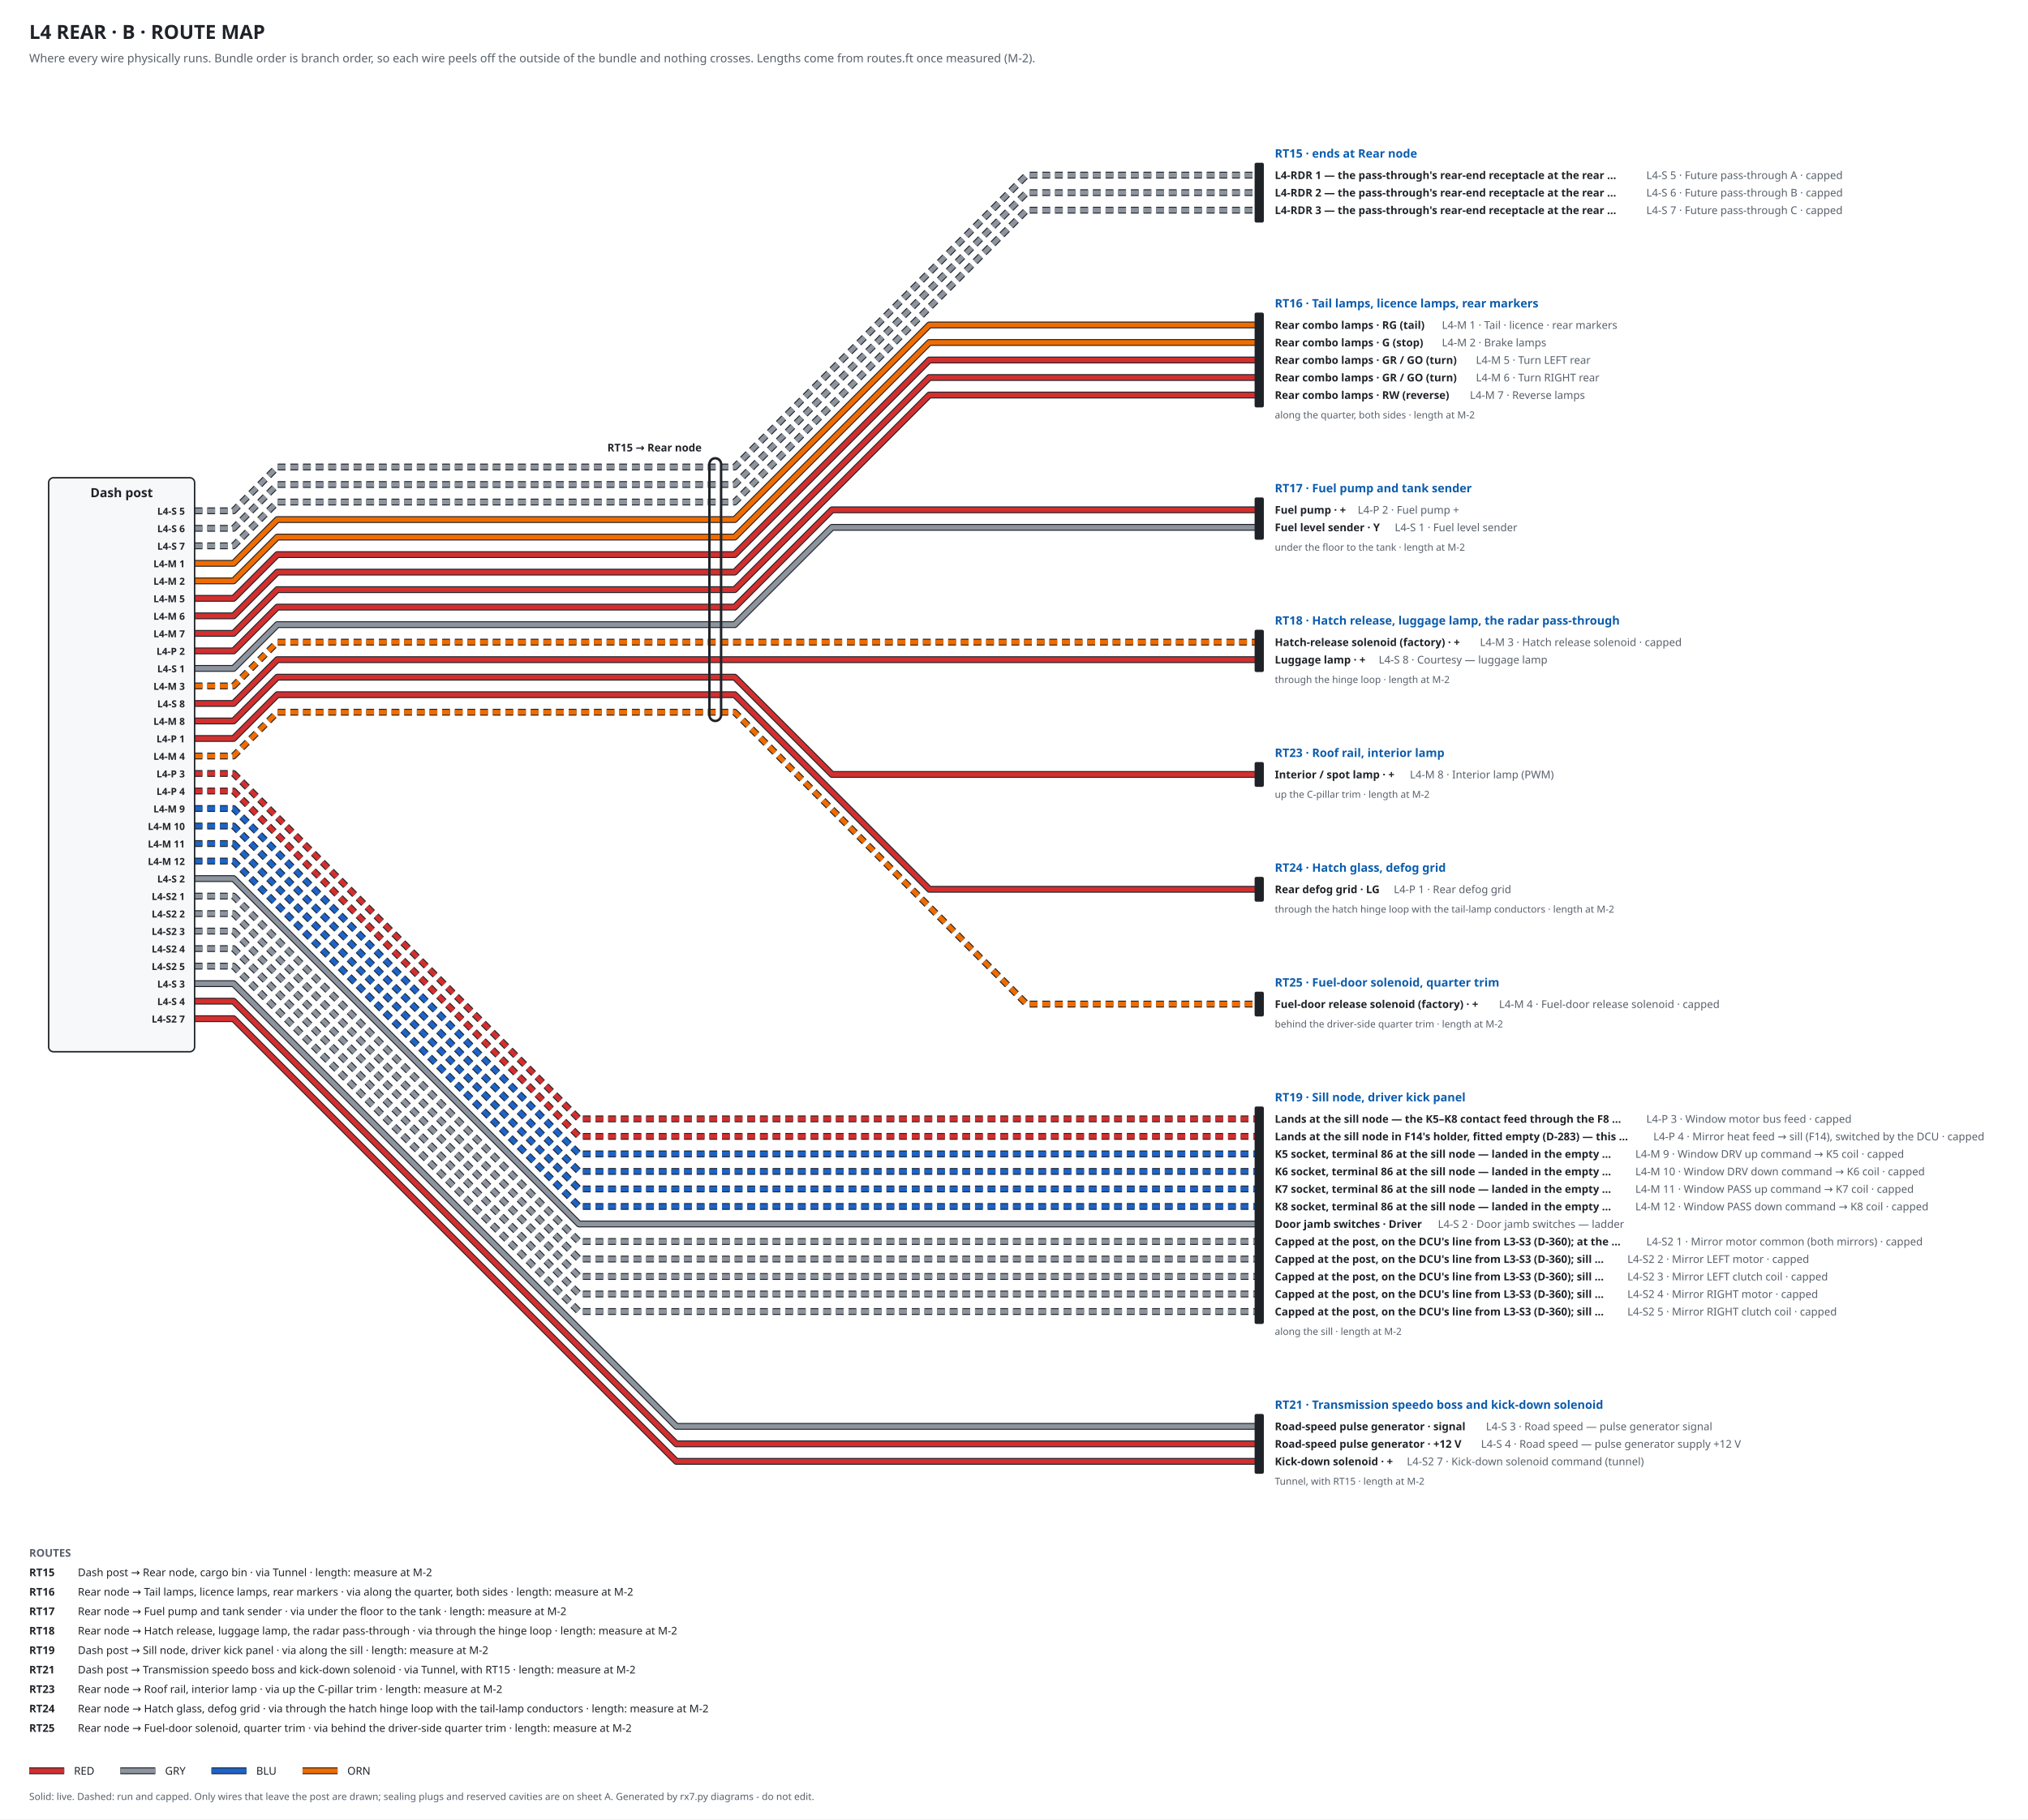
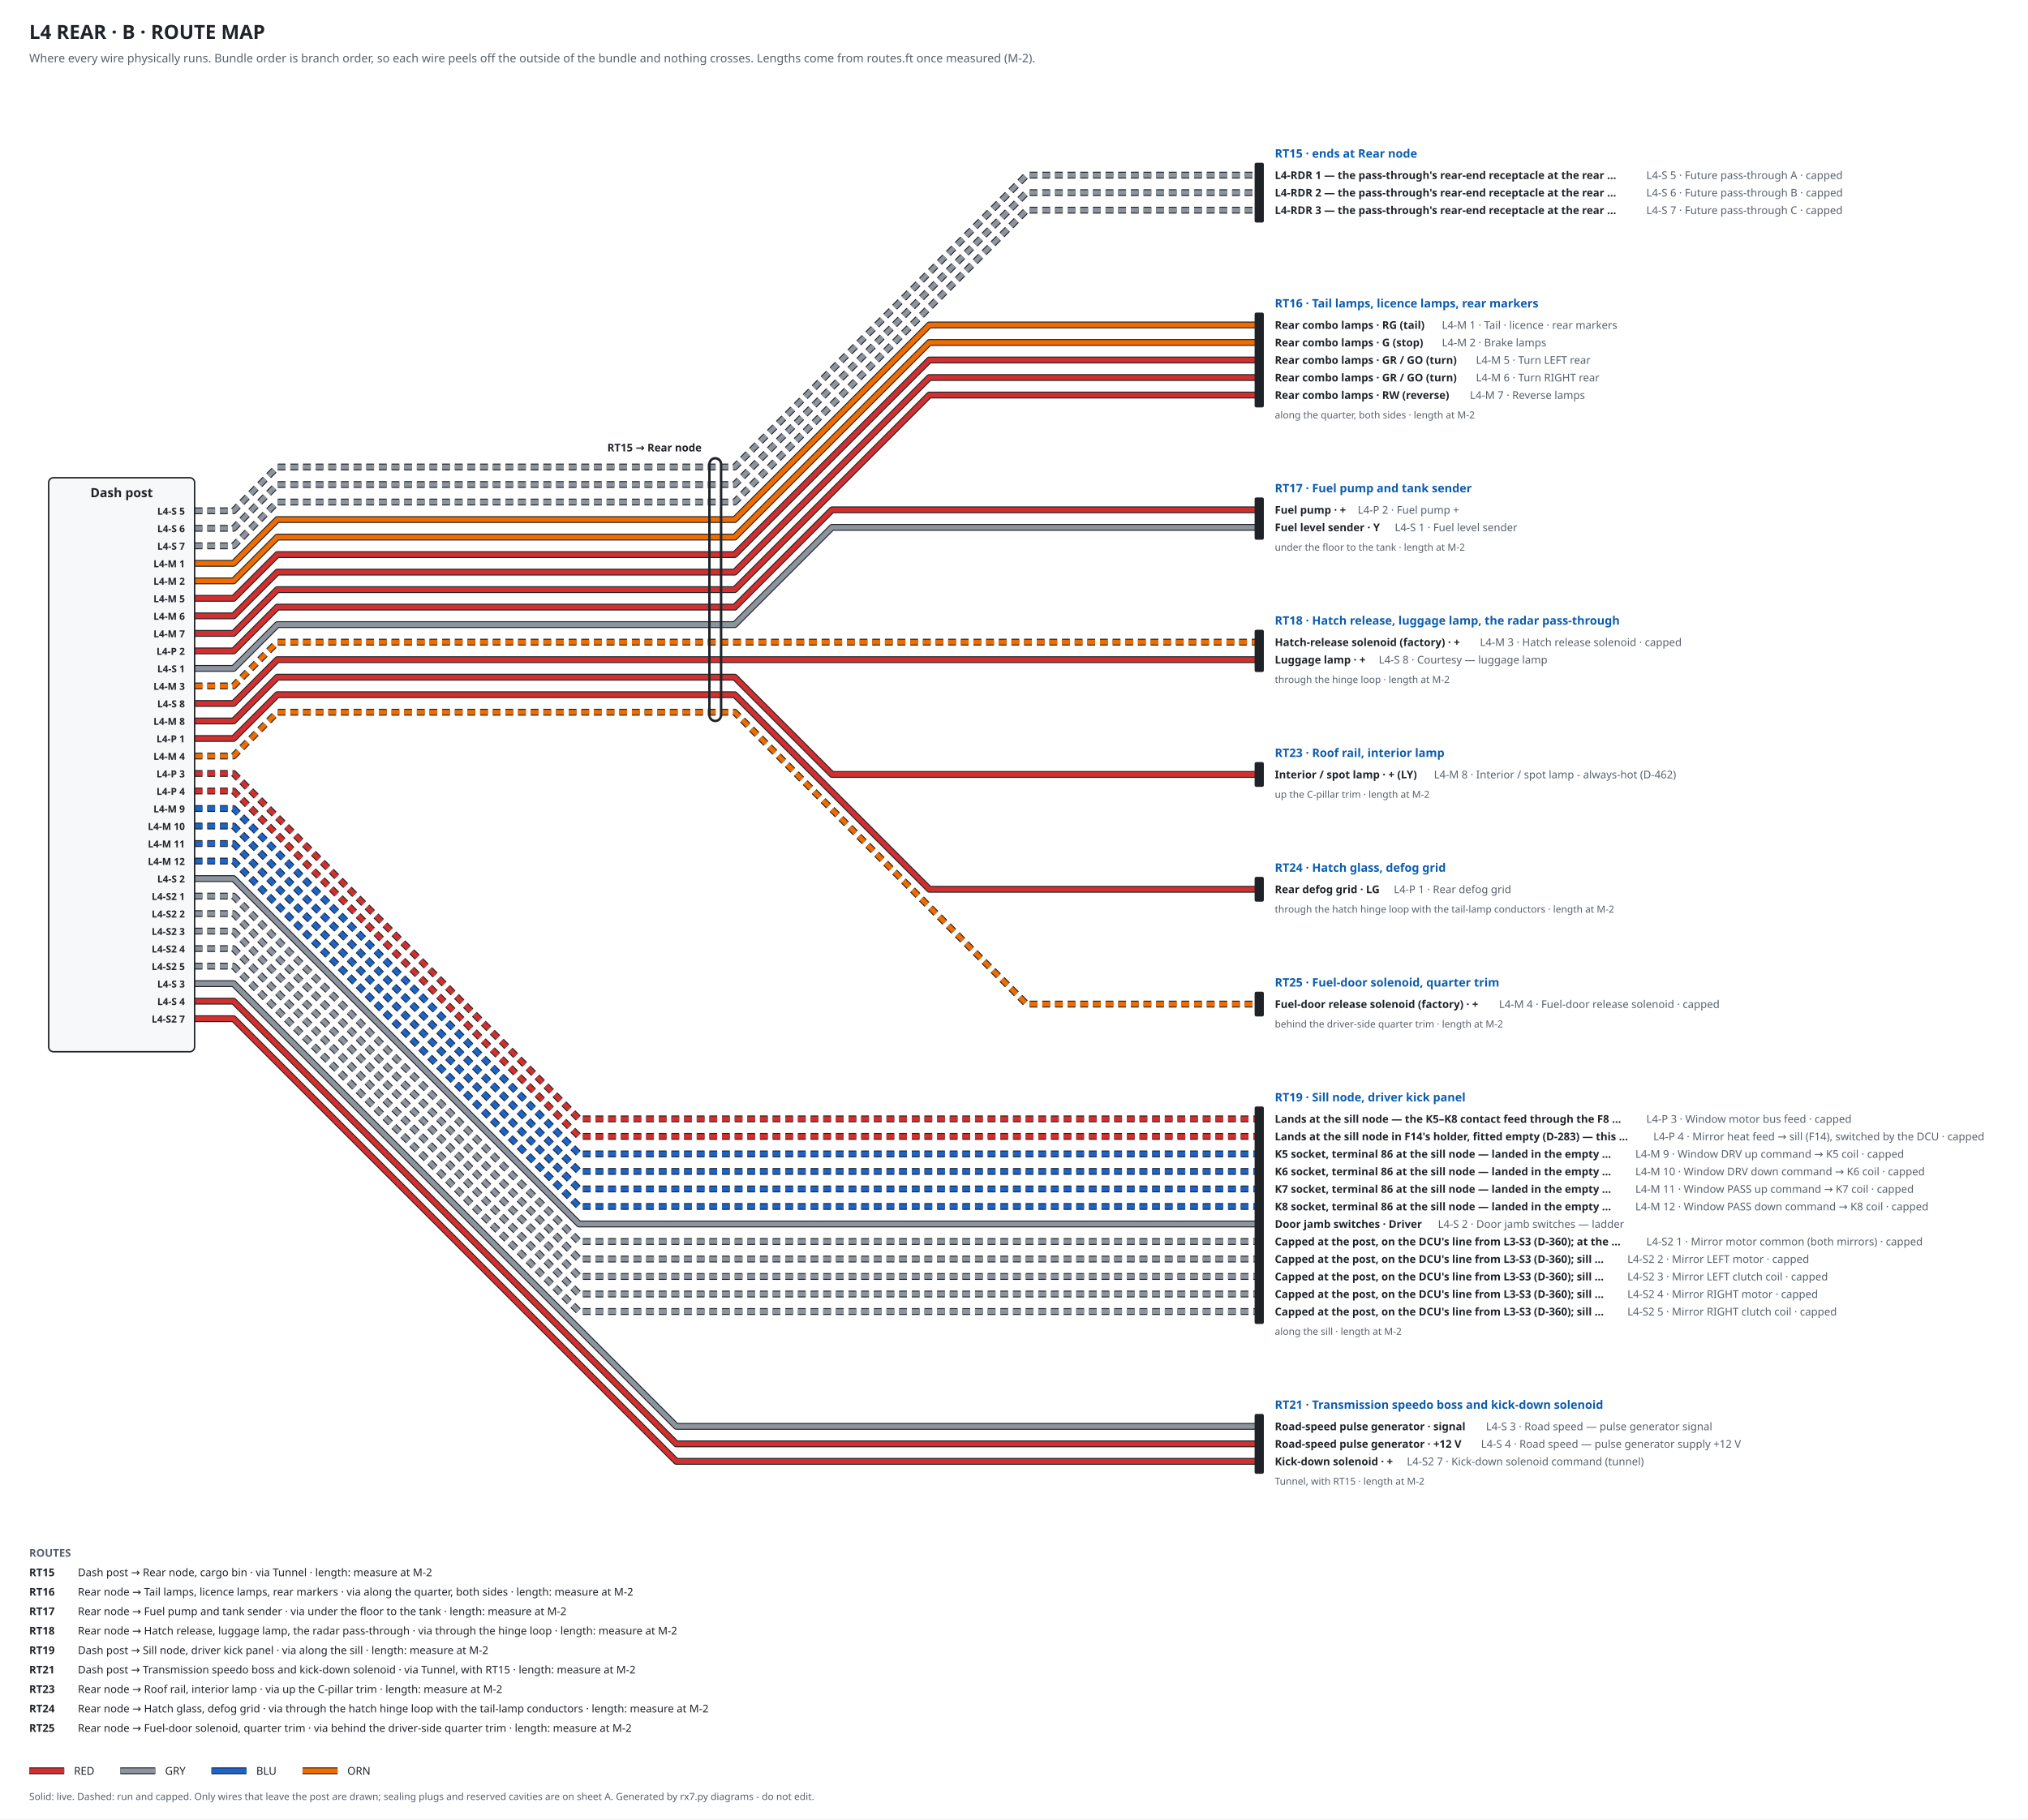
<svg xmlns="http://www.w3.org/2000/svg" width="2084" height="1870" viewBox="0 0 2084 1870" font-family="Noto Sans, sans-serif">
  <rect width="100%" height="100%" fill="#fff" />
  <text x="30.0" y="40.0" font-size="20" text-anchor="start" font-weight="700" fill="#1f2328">L4 REAR · B · ROUTE MAP</text>
  <text x="30.0" y="64.0" font-size="12" text-anchor="start" font-weight="400" fill="#57606a">Where every wire physically runs. Bundle order is branch order, so each wire peels off the outside of the bundle and nothing crosses. Lengths come from routes.ft once measured (M-2).</text>
  <path d="M200.0,525.0 L240.0,525.0 L285.0,480.0 L755.0,480.0 L1055.0,180.0 L1290.0,180.0" fill="none" stroke="#1f2328" stroke-width="7" stroke-linejoin="round" stroke-dasharray="8 5" />
  <path d="M200.0,525.0 L240.0,525.0 L285.0,480.0 L755.0,480.0 L1055.0,180.0 L1290.0,180.0" fill="none" stroke="#8d949e" stroke-width="5" stroke-linejoin="round" stroke-dasharray="8 5" />
  <path d="M200.0,543.0 L240.0,543.0 L285.0,498.0 L755.0,498.0 L1055.0,198.0 L1290.0,198.0" fill="none" stroke="#1f2328" stroke-width="7" stroke-linejoin="round" stroke-dasharray="8 5" />
  <path d="M200.0,543.0 L240.0,543.0 L285.0,498.0 L755.0,498.0 L1055.0,198.0 L1290.0,198.0" fill="none" stroke="#8d949e" stroke-width="5" stroke-linejoin="round" stroke-dasharray="8 5" />
  <path d="M200.0,561.0 L240.0,561.0 L285.0,516.0 L755.0,516.0 L1055.0,216.0 L1290.0,216.0" fill="none" stroke="#1f2328" stroke-width="7" stroke-linejoin="round" stroke-dasharray="8 5" />
  <path d="M200.0,561.0 L240.0,561.0 L285.0,516.0 L755.0,516.0 L1055.0,216.0 L1290.0,216.0" fill="none" stroke="#8d949e" stroke-width="5" stroke-linejoin="round" stroke-dasharray="8 5" />
  <path d="M200.0,579.0 L240.0,579.0 L285.0,534.0 L755.0,534.0 L955.0,334.0 L1290.0,334.0" fill="none" stroke="#1f2328" stroke-width="7" stroke-linejoin="round" />
  <path d="M200.0,579.0 L240.0,579.0 L285.0,534.0 L755.0,534.0 L955.0,334.0 L1290.0,334.0" fill="none" stroke="#ef6c00" stroke-width="5" stroke-linejoin="round" />
  <path d="M200.0,597.0 L240.0,597.0 L285.0,552.0 L755.0,552.0 L955.0,352.0 L1290.0,352.0" fill="none" stroke="#1f2328" stroke-width="7" stroke-linejoin="round" />
  <path d="M200.0,597.0 L240.0,597.0 L285.0,552.0 L755.0,552.0 L955.0,352.0 L1290.0,352.0" fill="none" stroke="#ef6c00" stroke-width="5" stroke-linejoin="round" />
  <path d="M200.0,615.0 L240.0,615.0 L285.0,570.0 L755.0,570.0 L955.0,370.0 L1290.0,370.0" fill="none" stroke="#1f2328" stroke-width="7" stroke-linejoin="round" />
  <path d="M200.0,615.0 L240.0,615.0 L285.0,570.0 L755.0,570.0 L955.0,370.0 L1290.0,370.0" fill="none" stroke="#d32f2f" stroke-width="5" stroke-linejoin="round" />
  <path d="M200.0,633.0 L240.0,633.0 L285.0,588.0 L755.0,588.0 L955.0,388.0 L1290.0,388.0" fill="none" stroke="#1f2328" stroke-width="7" stroke-linejoin="round" />
  <path d="M200.0,633.0 L240.0,633.0 L285.0,588.0 L755.0,588.0 L955.0,388.0 L1290.0,388.0" fill="none" stroke="#d32f2f" stroke-width="5" stroke-linejoin="round" />
  <path d="M200.0,651.0 L240.0,651.0 L285.0,606.0 L755.0,606.0 L955.0,406.0 L1290.0,406.0" fill="none" stroke="#1f2328" stroke-width="7" stroke-linejoin="round" />
  <path d="M200.0,651.0 L240.0,651.0 L285.0,606.0 L755.0,606.0 L955.0,406.0 L1290.0,406.0" fill="none" stroke="#d32f2f" stroke-width="5" stroke-linejoin="round" />
  <path d="M200.0,669.0 L240.0,669.0 L285.0,624.0 L755.0,624.0 L855.0,524.0 L1290.0,524.0" fill="none" stroke="#1f2328" stroke-width="7" stroke-linejoin="round" />
  <path d="M200.0,669.0 L240.0,669.0 L285.0,624.0 L755.0,624.0 L855.0,524.0 L1290.0,524.0" fill="none" stroke="#d32f2f" stroke-width="5" stroke-linejoin="round" />
  <path d="M200.0,687.0 L240.0,687.0 L285.0,642.0 L755.0,642.0 L855.0,542.0 L1290.0,542.0" fill="none" stroke="#1f2328" stroke-width="7" stroke-linejoin="round" />
  <path d="M200.0,687.0 L240.0,687.0 L285.0,642.0 L755.0,642.0 L855.0,542.0 L1290.0,542.0" fill="none" stroke="#8d949e" stroke-width="5" stroke-linejoin="round" />
  <path d="M200.0,705.0 L240.0,705.0 L285.0,660.0 L755.0,660.0 L755.0,660.0 L1290.0,660.0" fill="none" stroke="#1f2328" stroke-width="7" stroke-linejoin="round" stroke-dasharray="8 5" />
  <path d="M200.0,705.0 L240.0,705.0 L285.0,660.0 L755.0,660.0 L755.0,660.0 L1290.0,660.0" fill="none" stroke="#ef6c00" stroke-width="5" stroke-linejoin="round" stroke-dasharray="8 5" />
  <path d="M200.0,723.0 L240.0,723.0 L285.0,678.0 L755.0,678.0 L755.0,678.0 L1290.0,678.0" fill="none" stroke="#1f2328" stroke-width="7" stroke-linejoin="round" />
  <path d="M200.0,723.0 L240.0,723.0 L285.0,678.0 L755.0,678.0 L755.0,678.0 L1290.0,678.0" fill="none" stroke="#d32f2f" stroke-width="5" stroke-linejoin="round" />
  <path d="M200.0,741.0 L240.0,741.0 L285.0,696.0 L755.0,696.0 L855.0,796.0 L1290.0,796.0" fill="none" stroke="#1f2328" stroke-width="7" stroke-linejoin="round" />
  <path d="M200.0,741.0 L240.0,741.0 L285.0,696.0 L755.0,696.0 L855.0,796.0 L1290.0,796.0" fill="none" stroke="#d32f2f" stroke-width="5" stroke-linejoin="round" />
  <path d="M200.0,759.0 L240.0,759.0 L285.0,714.0 L755.0,714.0 L955.0,914.0 L1290.0,914.0" fill="none" stroke="#1f2328" stroke-width="7" stroke-linejoin="round" />
  <path d="M200.0,759.0 L240.0,759.0 L285.0,714.0 L755.0,714.0 L955.0,914.0 L1290.0,914.0" fill="none" stroke="#d32f2f" stroke-width="5" stroke-linejoin="round" />
  <path d="M200.0,777.0 L240.0,777.0 L285.0,732.0 L755.0,732.0 L1055.0,1032.0 L1290.0,1032.0" fill="none" stroke="#1f2328" stroke-width="7" stroke-linejoin="round" stroke-dasharray="8 5" />
  <path d="M200.0,777.0 L240.0,777.0 L285.0,732.0 L755.0,732.0 L1055.0,1032.0 L1290.0,1032.0" fill="none" stroke="#ef6c00" stroke-width="5" stroke-linejoin="round" stroke-dasharray="8 5" />
  <path d="M200.0,795.0 L240.0,795.0 L595.0,1150.0 L1290.0,1150.0" fill="none" stroke="#1f2328" stroke-width="7" stroke-linejoin="round" stroke-dasharray="8 5" />
  <path d="M200.0,795.0 L240.0,795.0 L595.0,1150.0 L1290.0,1150.0" fill="none" stroke="#d32f2f" stroke-width="5" stroke-linejoin="round" stroke-dasharray="8 5" />
  <path d="M200.0,813.0 L240.0,813.0 L595.0,1168.0 L1290.0,1168.0" fill="none" stroke="#1f2328" stroke-width="7" stroke-linejoin="round" stroke-dasharray="8 5" />
  <path d="M200.0,813.0 L240.0,813.0 L595.0,1168.0 L1290.0,1168.0" fill="none" stroke="#d32f2f" stroke-width="5" stroke-linejoin="round" stroke-dasharray="8 5" />
  <path d="M200.0,831.0 L240.0,831.0 L595.0,1186.0 L1290.0,1186.0" fill="none" stroke="#1f2328" stroke-width="7" stroke-linejoin="round" stroke-dasharray="8 5" />
  <path d="M200.0,831.0 L240.0,831.0 L595.0,1186.0 L1290.0,1186.0" fill="none" stroke="#1e63c6" stroke-width="5" stroke-linejoin="round" stroke-dasharray="8 5" />
  <path d="M200.0,849.0 L240.0,849.0 L595.0,1204.0 L1290.0,1204.0" fill="none" stroke="#1f2328" stroke-width="7" stroke-linejoin="round" stroke-dasharray="8 5" />
  <path d="M200.0,849.0 L240.0,849.0 L595.0,1204.0 L1290.0,1204.0" fill="none" stroke="#1e63c6" stroke-width="5" stroke-linejoin="round" stroke-dasharray="8 5" />
  <path d="M200.0,867.0 L240.0,867.0 L595.0,1222.0 L1290.0,1222.0" fill="none" stroke="#1f2328" stroke-width="7" stroke-linejoin="round" stroke-dasharray="8 5" />
  <path d="M200.0,867.0 L240.0,867.0 L595.0,1222.0 L1290.0,1222.0" fill="none" stroke="#1e63c6" stroke-width="5" stroke-linejoin="round" stroke-dasharray="8 5" />
  <path d="M200.0,885.0 L240.0,885.0 L595.0,1240.0 L1290.0,1240.0" fill="none" stroke="#1f2328" stroke-width="7" stroke-linejoin="round" stroke-dasharray="8 5" />
  <path d="M200.0,885.0 L240.0,885.0 L595.0,1240.0 L1290.0,1240.0" fill="none" stroke="#1e63c6" stroke-width="5" stroke-linejoin="round" stroke-dasharray="8 5" />
  <path d="M200.0,903.0 L240.0,903.0 L595.0,1258.0 L1290.0,1258.0" fill="none" stroke="#1f2328" stroke-width="7" stroke-linejoin="round" />
  <path d="M200.0,903.0 L240.0,903.0 L595.0,1258.0 L1290.0,1258.0" fill="none" stroke="#8d949e" stroke-width="5" stroke-linejoin="round" />
  <path d="M200.0,921.0 L240.0,921.0 L595.0,1276.0 L1290.0,1276.0" fill="none" stroke="#1f2328" stroke-width="7" stroke-linejoin="round" stroke-dasharray="8 5" />
  <path d="M200.0,921.0 L240.0,921.0 L595.0,1276.0 L1290.0,1276.0" fill="none" stroke="#8d949e" stroke-width="5" stroke-linejoin="round" stroke-dasharray="8 5" />
  <path d="M200.0,939.0 L240.0,939.0 L595.0,1294.0 L1290.0,1294.0" fill="none" stroke="#1f2328" stroke-width="7" stroke-linejoin="round" stroke-dasharray="8 5" />
  <path d="M200.0,939.0 L240.0,939.0 L595.0,1294.0 L1290.0,1294.0" fill="none" stroke="#8d949e" stroke-width="5" stroke-linejoin="round" stroke-dasharray="8 5" />
  <path d="M200.0,957.0 L240.0,957.0 L595.0,1312.0 L1290.0,1312.0" fill="none" stroke="#1f2328" stroke-width="7" stroke-linejoin="round" stroke-dasharray="8 5" />
  <path d="M200.0,957.0 L240.0,957.0 L595.0,1312.0 L1290.0,1312.0" fill="none" stroke="#8d949e" stroke-width="5" stroke-linejoin="round" stroke-dasharray="8 5" />
  <path d="M200.0,975.0 L240.0,975.0 L595.0,1330.0 L1290.0,1330.0" fill="none" stroke="#1f2328" stroke-width="7" stroke-linejoin="round" stroke-dasharray="8 5" />
  <path d="M200.0,975.0 L240.0,975.0 L595.0,1330.0 L1290.0,1330.0" fill="none" stroke="#8d949e" stroke-width="5" stroke-linejoin="round" stroke-dasharray="8 5" />
  <path d="M200.0,993.0 L240.0,993.0 L595.0,1348.0 L1290.0,1348.0" fill="none" stroke="#1f2328" stroke-width="7" stroke-linejoin="round" stroke-dasharray="8 5" />
  <path d="M200.0,993.0 L240.0,993.0 L595.0,1348.0 L1290.0,1348.0" fill="none" stroke="#8d949e" stroke-width="5" stroke-linejoin="round" stroke-dasharray="8 5" />
  <path d="M200.0,1011.0 L240.0,1011.0 L695.0,1466.0 L1290.0,1466.0" fill="none" stroke="#1f2328" stroke-width="7" stroke-linejoin="round" />
  <path d="M200.0,1011.0 L240.0,1011.0 L695.0,1466.0 L1290.0,1466.0" fill="none" stroke="#8d949e" stroke-width="5" stroke-linejoin="round" />
  <path d="M200.0,1029.0 L240.0,1029.0 L695.0,1484.0 L1290.0,1484.0" fill="none" stroke="#1f2328" stroke-width="7" stroke-linejoin="round" />
  <path d="M200.0,1029.0 L240.0,1029.0 L695.0,1484.0 L1290.0,1484.0" fill="none" stroke="#d32f2f" stroke-width="5" stroke-linejoin="round" />
  <path d="M200.0,1047.0 L240.0,1047.0 L695.0,1502.0 L1290.0,1502.0" fill="none" stroke="#1f2328" stroke-width="7" stroke-linejoin="round" />
  <path d="M200.0,1047.0 L240.0,1047.0 L695.0,1502.0 L1290.0,1502.0" fill="none" stroke="#d32f2f" stroke-width="5" stroke-linejoin="round" />
  <rect x="50.0" y="491.0" width="150.0" height="590.0" rx="5" fill="#f6f8fa" stroke="#1f2328" stroke-width="1.5" />
  <text x="125.0" y="511.0" font-size="13" text-anchor="middle" font-weight="700" fill="#1f2328">Dash post</text>
  <text x="190.0" y="529.0" font-size="10" text-anchor="end" font-weight="700" fill="#1f2328">L4-S 5</text>
  <text x="190.0" y="547.0" font-size="10" text-anchor="end" font-weight="700" fill="#1f2328">L4-S 6</text>
  <text x="190.0" y="565.0" font-size="10" text-anchor="end" font-weight="700" fill="#1f2328">L4-S 7</text>
  <text x="190.0" y="583.0" font-size="10" text-anchor="end" font-weight="700" fill="#1f2328">L4-M 1</text>
  <text x="190.0" y="601.0" font-size="10" text-anchor="end" font-weight="700" fill="#1f2328">L4-M 2</text>
  <text x="190.0" y="619.0" font-size="10" text-anchor="end" font-weight="700" fill="#1f2328">L4-M 5</text>
  <text x="190.0" y="637.0" font-size="10" text-anchor="end" font-weight="700" fill="#1f2328">L4-M 6</text>
  <text x="190.0" y="655.0" font-size="10" text-anchor="end" font-weight="700" fill="#1f2328">L4-M 7</text>
  <text x="190.0" y="673.0" font-size="10" text-anchor="end" font-weight="700" fill="#1f2328">L4-P 2</text>
  <text x="190.0" y="691.0" font-size="10" text-anchor="end" font-weight="700" fill="#1f2328">L4-S 1</text>
  <text x="190.0" y="709.0" font-size="10" text-anchor="end" font-weight="700" fill="#1f2328">L4-M 3</text>
  <text x="190.0" y="727.0" font-size="10" text-anchor="end" font-weight="700" fill="#1f2328">L4-S 8</text>
  <text x="190.0" y="745.0" font-size="10" text-anchor="end" font-weight="700" fill="#1f2328">L4-M 8</text>
  <text x="190.0" y="763.0" font-size="10" text-anchor="end" font-weight="700" fill="#1f2328">L4-P 1</text>
  <text x="190.0" y="781.0" font-size="10" text-anchor="end" font-weight="700" fill="#1f2328">L4-M 4</text>
  <text x="190.0" y="799.0" font-size="10" text-anchor="end" font-weight="700" fill="#1f2328">L4-P 3</text>
  <text x="190.0" y="817.0" font-size="10" text-anchor="end" font-weight="700" fill="#1f2328">L4-P 4</text>
  <text x="190.0" y="835.0" font-size="10" text-anchor="end" font-weight="700" fill="#1f2328">L4-M 9</text>
  <text x="190.0" y="853.0" font-size="10" text-anchor="end" font-weight="700" fill="#1f2328">L4-M 10</text>
  <text x="190.0" y="871.0" font-size="10" text-anchor="end" font-weight="700" fill="#1f2328">L4-M 11</text>
  <text x="190.0" y="889.0" font-size="10" text-anchor="end" font-weight="700" fill="#1f2328">L4-M 12</text>
  <text x="190.0" y="907.0" font-size="10" text-anchor="end" font-weight="700" fill="#1f2328">L4-S 2</text>
  <text x="190.0" y="925.0" font-size="10" text-anchor="end" font-weight="700" fill="#1f2328">L4-S2 1</text>
  <text x="190.0" y="943.0" font-size="10" text-anchor="end" font-weight="700" fill="#1f2328">L4-S2 2</text>
  <text x="190.0" y="961.0" font-size="10" text-anchor="end" font-weight="700" fill="#1f2328">L4-S2 3</text>
  <text x="190.0" y="979.0" font-size="10" text-anchor="end" font-weight="700" fill="#1f2328">L4-S2 4</text>
  <text x="190.0" y="997.0" font-size="10" text-anchor="end" font-weight="700" fill="#1f2328">L4-S2 5</text>
  <text x="190.0" y="1015.0" font-size="10" text-anchor="end" font-weight="700" fill="#1f2328">L4-S 3</text>
  <text x="190.0" y="1033.0" font-size="10" text-anchor="end" font-weight="700" fill="#1f2328">L4-S 4</text>
  <text x="190.0" y="1051.0" font-size="10" text-anchor="end" font-weight="700" fill="#1f2328">L4-S2 7</text>
  <rect x="729.0" y="471.0" width="12.0" height="270.0" rx="6" fill="none" stroke="#1f2328" stroke-width="2.5" />
  <text x="721.0" y="464.0" font-size="11" text-anchor="end" font-weight="600" fill="#1f2328">RT15 → Rear node</text>
  <rect x="1290.0" y="168.0" width="8.0" height="60.0" rx="1" fill="#1f2328" stroke="#1f2328" stroke-width="1.5" />
  <text x="1310.0" y="162.0" font-size="12" text-anchor="start" font-weight="700" fill="#0b5cad">RT15 · ends at Rear node</text>
  <text x="1310.0" y="184.0" font-size="11" text-anchor="start" font-weight="700" fill="#1f2328">L4-RDR 1 — the pass-through's rear-end receptacle at the rear …</text>
  <text x="1691.8" y="184.0" font-size="11" text-anchor="start" font-weight="400" fill="#57606a">L4-S 5 · Future pass-through A · capped</text>
  <text x="1310.0" y="202.0" font-size="11" text-anchor="start" font-weight="700" fill="#1f2328">L4-RDR 2 — the pass-through's rear-end receptacle at the rear …</text>
  <text x="1691.8" y="202.0" font-size="11" text-anchor="start" font-weight="400" fill="#57606a">L4-S 6 · Future pass-through B · capped</text>
  <text x="1310.0" y="220.0" font-size="11" text-anchor="start" font-weight="700" fill="#1f2328">L4-RDR 3 — the pass-through's rear-end receptacle at the rear …</text>
  <text x="1691.8" y="220.0" font-size="11" text-anchor="start" font-weight="400" fill="#57606a">L4-S 7 · Future pass-through C · capped</text>
  <rect x="1290.0" y="322.0" width="8.0" height="96.0" rx="1" fill="#1f2328" stroke="#1f2328" stroke-width="1.5" />
  <text x="1310.0" y="316.0" font-size="12" text-anchor="start" font-weight="700" fill="#0b5cad">RT16 · Tail lamps, licence lamps, rear markers</text>
  <text x="1310.0" y="338.0" font-size="11" text-anchor="start" font-weight="700" fill="#1f2328">Rear combo lamps · RG (tail)</text>
  <text x="1481.7" y="338.0" font-size="11" text-anchor="start" font-weight="400" fill="#57606a">L4-M 1 · Tail · licence · rear markers</text>
  <text x="1310.0" y="356.0" font-size="11" text-anchor="start" font-weight="700" fill="#1f2328">Rear combo lamps · G (stop)</text>
  <text x="1481.7" y="356.0" font-size="11" text-anchor="start" font-weight="400" fill="#57606a">L4-M 2 · Brake lamps</text>
  <text x="1310.0" y="374.0" font-size="11" text-anchor="start" font-weight="700" fill="#1f2328">Rear combo lamps · GR / GO (turn)</text>
  <text x="1516.7" y="374.0" font-size="11" text-anchor="start" font-weight="400" fill="#57606a">L4-M 5 · Turn LEFT rear</text>
  <text x="1310.0" y="392.0" font-size="11" text-anchor="start" font-weight="700" fill="#1f2328">Rear combo lamps · GR / GO (turn)</text>
  <text x="1516.7" y="392.0" font-size="11" text-anchor="start" font-weight="400" fill="#57606a">L4-M 6 · Turn RIGHT rear</text>
  <text x="1310.0" y="410.0" font-size="11" text-anchor="start" font-weight="700" fill="#1f2328">Rear combo lamps · RW (reverse)</text>
  <text x="1510.5" y="410.0" font-size="11" text-anchor="start" font-weight="400" fill="#57606a">L4-M 7 · Reverse lamps</text>
  <text x="1310.0" y="430.0" font-size="10" text-anchor="start" font-weight="400" fill="#57606a">along the quarter, both sides · length at M-2</text>
  <rect x="1290.0" y="512.0" width="8.0" height="42.0" rx="1" fill="#1f2328" stroke="#1f2328" stroke-width="1.5" />
  <text x="1310.0" y="506.0" font-size="12" text-anchor="start" font-weight="700" fill="#0b5cad">RT17 · Fuel pump and tank sender</text>
  <text x="1310.0" y="528.0" font-size="11" text-anchor="start" font-weight="700" fill="#1f2328">Fuel pump · +</text>
  <text x="1395.2" y="528.0" font-size="11" text-anchor="start" font-weight="400" fill="#57606a">L4-P 2 · Fuel pump +</text>
  <text x="1310.0" y="546.0" font-size="11" text-anchor="start" font-weight="700" fill="#1f2328">Fuel level sender · Y</text>
  <text x="1433.3" y="546.0" font-size="11" text-anchor="start" font-weight="400" fill="#57606a">L4-S 1 · Fuel level sender</text>
  <text x="1310.0" y="566.0" font-size="10" text-anchor="start" font-weight="400" fill="#57606a">under the floor to the tank · length at M-2</text>
  <rect x="1290.0" y="648.0" width="8.0" height="42.0" rx="1" fill="#1f2328" stroke="#1f2328" stroke-width="1.5" />
  <text x="1310.0" y="642.0" font-size="12" text-anchor="start" font-weight="700" fill="#0b5cad">RT18 · Hatch release, luggage lamp, the radar pass-through</text>
  <text x="1310.0" y="664.0" font-size="11" text-anchor="start" font-weight="700" fill="#1f2328">Hatch-release solenoid (factory) · +</text>
  <text x="1520.8" y="664.0" font-size="11" text-anchor="start" font-weight="400" fill="#57606a">L4-M 3 · Hatch release solenoid · capped</text>
  <text x="1310.0" y="682.0" font-size="11" text-anchor="start" font-weight="700" fill="#1f2328">Luggage lamp · +</text>
  <text x="1416.8" y="682.0" font-size="11" text-anchor="start" font-weight="400" fill="#57606a">L4-S 8 · Courtesy — luggage lamp</text>
  <text x="1310.0" y="702.0" font-size="10" text-anchor="start" font-weight="400" fill="#57606a">through the hinge loop · length at M-2</text>
  <rect x="1290.0" y="784.0" width="8.0" height="24.0" rx="1" fill="#1f2328" stroke="#1f2328" stroke-width="1.5" />
  <text x="1310.0" y="778.0" font-size="12" text-anchor="start" font-weight="700" fill="#0b5cad">RT23 · Roof rail, interior lamp</text>
-   <text x="1310.0" y="800.0" font-size="11" text-anchor="start" font-weight="700" fill="#1f2328">Interior / spot lamp · +</text>
-   <text x="1448.8" y="800.0" font-size="11" text-anchor="start" font-weight="400" fill="#57606a">L4-M 8 · Interior lamp (PWM)</text>
+   <text x="1310.0" y="800.0" font-size="11" text-anchor="start" font-weight="700" fill="#1f2328">Interior / spot lamp · + (LY)</text>
+   <text x="1473.5" y="800.0" font-size="11" text-anchor="start" font-weight="400" fill="#57606a">L4-M 8 · Interior / spot lamp - always-hot (D-462)</text>
  <text x="1310.0" y="820.0" font-size="10" text-anchor="start" font-weight="400" fill="#57606a">up the C-pillar trim · length at M-2</text>
  <rect x="1290.0" y="902.0" width="8.0" height="24.0" rx="1" fill="#1f2328" stroke="#1f2328" stroke-width="1.5" />
  <text x="1310.0" y="896.0" font-size="12" text-anchor="start" font-weight="700" fill="#0b5cad">RT24 · Hatch glass, defog grid</text>
  <text x="1310.0" y="918.0" font-size="11" text-anchor="start" font-weight="700" fill="#1f2328">Rear defog grid · LG</text>
  <text x="1432.3" y="918.0" font-size="11" text-anchor="start" font-weight="400" fill="#57606a">L4-P 1 · Rear defog grid</text>
  <text x="1310.0" y="938.0" font-size="10" text-anchor="start" font-weight="400" fill="#57606a">through the hatch hinge loop with the tail-lamp conductors · length at M-2</text>
  <rect x="1290.0" y="1020.0" width="8.0" height="24.0" rx="1" fill="#1f2328" stroke="#1f2328" stroke-width="1.5" />
  <text x="1310.0" y="1014.0" font-size="12" text-anchor="start" font-weight="700" fill="#0b5cad">RT25 · Fuel-door solenoid, quarter trim</text>
  <text x="1310.0" y="1036.0" font-size="11" text-anchor="start" font-weight="700" fill="#1f2328">Fuel-door release solenoid (factory) · +</text>
  <text x="1540.4" y="1036.0" font-size="11" text-anchor="start" font-weight="400" fill="#57606a">L4-M 4 · Fuel-door release solenoid · capped</text>
  <text x="1310.0" y="1056.0" font-size="10" text-anchor="start" font-weight="400" fill="#57606a">behind the driver-side quarter trim · length at M-2</text>
  <rect x="1290.0" y="1138.0" width="8.0" height="222.0" rx="1" fill="#1f2328" stroke="#1f2328" stroke-width="1.5" />
  <text x="1310.0" y="1132.0" font-size="12" text-anchor="start" font-weight="700" fill="#0b5cad">RT19 · Sill node, driver kick panel</text>
  <text x="1310.0" y="1154.0" font-size="11" text-anchor="start" font-weight="700" fill="#1f2328">Lands at the sill node — the K5–K8 contact feed through the F8 …</text>
  <text x="1691.8" y="1154.0" font-size="11" text-anchor="start" font-weight="400" fill="#57606a">L4-P 3 · Window motor bus feed · capped</text>
  <text x="1310.0" y="1172.0" font-size="11" text-anchor="start" font-weight="700" fill="#1f2328">Lands at the sill node in F14's holder, fitted empty (D-283) — this …</text>
  <text x="1699.0" y="1172.0" font-size="11" text-anchor="start" font-weight="400" fill="#57606a">L4-P 4 · Mirror heat feed → sill (F14), switched by the DCU · capped</text>
  <text x="1310.0" y="1190.0" font-size="11" text-anchor="start" font-weight="700" fill="#1f2328">K5 socket, terminal 86 at the sill node — landed in the empty …</text>
  <text x="1680.5" y="1190.0" font-size="11" text-anchor="start" font-weight="400" fill="#57606a">L4-M 9 · Window DRV up command → K5 coil · capped</text>
  <text x="1310.0" y="1208.0" font-size="11" text-anchor="start" font-weight="700" fill="#1f2328">K6 socket, terminal 86 at the sill node — landed in the empty …</text>
  <text x="1680.5" y="1208.0" font-size="11" text-anchor="start" font-weight="400" fill="#57606a">L4-M 10 · Window DRV down command → K6 coil · capped</text>
  <text x="1310.0" y="1226.0" font-size="11" text-anchor="start" font-weight="700" fill="#1f2328">K7 socket, terminal 86 at the sill node — landed in the empty …</text>
  <text x="1680.5" y="1226.0" font-size="11" text-anchor="start" font-weight="400" fill="#57606a">L4-M 11 · Window PASS up command → K7 coil · capped</text>
  <text x="1310.0" y="1244.0" font-size="11" text-anchor="start" font-weight="700" fill="#1f2328">K8 socket, terminal 86 at the sill node — landed in the empty …</text>
  <text x="1680.5" y="1244.0" font-size="11" text-anchor="start" font-weight="400" fill="#57606a">L4-M 12 · Window PASS down command → K8 coil · capped</text>
  <text x="1310.0" y="1262.0" font-size="11" text-anchor="start" font-weight="700" fill="#1f2328">Door jamb switches · Driver</text>
  <text x="1477.6" y="1262.0" font-size="11" text-anchor="start" font-weight="400" fill="#57606a">L4-S 2 · Door jamb switches — ladder</text>
  <text x="1310.0" y="1280.0" font-size="11" text-anchor="start" font-weight="700" fill="#1f2328">Capped at the post, on the DCU's line from L3-S3 (D-360); at the …</text>
  <text x="1691.8" y="1280.0" font-size="11" text-anchor="start" font-weight="400" fill="#57606a">L4-S2 1 · Mirror motor common (both mirrors) · capped</text>
  <text x="1310.0" y="1298.0" font-size="11" text-anchor="start" font-weight="700" fill="#1f2328">Capped at the post, on the DCU's line from L3-S3 (D-360); sill …</text>
  <text x="1672.3" y="1298.0" font-size="11" text-anchor="start" font-weight="400" fill="#57606a">L4-S2 2 · Mirror LEFT motor · capped</text>
  <text x="1310.0" y="1316.0" font-size="11" text-anchor="start" font-weight="700" fill="#1f2328">Capped at the post, on the DCU's line from L3-S3 (D-360); sill …</text>
  <text x="1672.3" y="1316.0" font-size="11" text-anchor="start" font-weight="400" fill="#57606a">L4-S2 3 · Mirror LEFT clutch coil · capped</text>
  <text x="1310.0" y="1334.0" font-size="11" text-anchor="start" font-weight="700" fill="#1f2328">Capped at the post, on the DCU's line from L3-S3 (D-360); sill …</text>
  <text x="1672.3" y="1334.0" font-size="11" text-anchor="start" font-weight="400" fill="#57606a">L4-S2 4 · Mirror RIGHT motor · capped</text>
  <text x="1310.0" y="1352.0" font-size="11" text-anchor="start" font-weight="700" fill="#1f2328">Capped at the post, on the DCU's line from L3-S3 (D-360); sill …</text>
  <text x="1672.3" y="1352.0" font-size="11" text-anchor="start" font-weight="400" fill="#57606a">L4-S2 5 · Mirror RIGHT clutch coil · capped</text>
  <text x="1310.0" y="1372.0" font-size="10" text-anchor="start" font-weight="400" fill="#57606a">along the sill · length at M-2</text>
  <rect x="1290.0" y="1454.0" width="8.0" height="60.0" rx="1" fill="#1f2328" stroke="#1f2328" stroke-width="1.5" />
  <text x="1310.0" y="1448.0" font-size="12" text-anchor="start" font-weight="700" fill="#0b5cad">RT21 · Transmission speedo boss and kick-down solenoid</text>
  <text x="1310.0" y="1470.0" font-size="11" text-anchor="start" font-weight="700" fill="#1f2328">Road-speed pulse generator · signal</text>
  <text x="1527.0" y="1470.0" font-size="11" text-anchor="start" font-weight="400" fill="#57606a">L4-S 3 · Road speed — pulse generator signal</text>
  <text x="1310.0" y="1488.0" font-size="11" text-anchor="start" font-weight="700" fill="#1f2328">Road-speed pulse generator · +12 V</text>
  <text x="1521.9" y="1488.0" font-size="11" text-anchor="start" font-weight="400" fill="#57606a">L4-S 4 · Road speed — pulse generator supply +12 V</text>
  <text x="1310.0" y="1506.0" font-size="11" text-anchor="start" font-weight="700" fill="#1f2328">Kick-down solenoid · +</text>
  <text x="1445.7" y="1506.0" font-size="11" text-anchor="start" font-weight="400" fill="#57606a">L4-S2 7 · Kick-down solenoid command (tunnel)</text>
  <text x="1310.0" y="1526.0" font-size="10" text-anchor="start" font-weight="400" fill="#57606a">Tunnel, with RT15 · length at M-2</text>
  <text x="30.0" y="1600.0" font-size="11" text-anchor="start" font-weight="700" fill="#57606a">ROUTES</text>
  <text x="30.0" y="1620.0" font-size="11" text-anchor="start" font-weight="700" fill="#1f2328">RT15</text>
  <text x="80.0" y="1620.0" font-size="11" text-anchor="start" font-weight="400" fill="#1f2328">Dash post → Rear node, cargo bin  ·  via Tunnel  ·  length: measure at M-2</text>
  <text x="30.0" y="1640.0" font-size="11" text-anchor="start" font-weight="700" fill="#1f2328">RT16</text>
  <text x="80.0" y="1640.0" font-size="11" text-anchor="start" font-weight="400" fill="#1f2328">Rear node → Tail lamps, licence lamps, rear markers  ·  via along the quarter, both sides  ·  length: measure at M-2</text>
  <text x="30.0" y="1660.0" font-size="11" text-anchor="start" font-weight="700" fill="#1f2328">RT17</text>
  <text x="80.0" y="1660.0" font-size="11" text-anchor="start" font-weight="400" fill="#1f2328">Rear node → Fuel pump and tank sender  ·  via under the floor to the tank  ·  length: measure at M-2</text>
  <text x="30.0" y="1680.0" font-size="11" text-anchor="start" font-weight="700" fill="#1f2328">RT18</text>
  <text x="80.0" y="1680.0" font-size="11" text-anchor="start" font-weight="400" fill="#1f2328">Rear node → Hatch release, luggage lamp, the radar pass-through  ·  via through the hinge loop  ·  length: measure at M-2</text>
  <text x="30.0" y="1700.0" font-size="11" text-anchor="start" font-weight="700" fill="#1f2328">RT19</text>
  <text x="80.0" y="1700.0" font-size="11" text-anchor="start" font-weight="400" fill="#1f2328">Dash post → Sill node, driver kick panel  ·  via along the sill  ·  length: measure at M-2</text>
  <text x="30.0" y="1720.0" font-size="11" text-anchor="start" font-weight="700" fill="#1f2328">RT21</text>
  <text x="80.0" y="1720.0" font-size="11" text-anchor="start" font-weight="400" fill="#1f2328">Dash post → Transmission speedo boss and kick-down solenoid  ·  via Tunnel, with RT15  ·  length: measure at M-2</text>
  <text x="30.0" y="1740.0" font-size="11" text-anchor="start" font-weight="700" fill="#1f2328">RT23</text>
  <text x="80.0" y="1740.0" font-size="11" text-anchor="start" font-weight="400" fill="#1f2328">Rear node → Roof rail, interior lamp  ·  via up the C-pillar trim  ·  length: measure at M-2</text>
  <text x="30.0" y="1760.0" font-size="11" text-anchor="start" font-weight="700" fill="#1f2328">RT24</text>
  <text x="80.0" y="1760.0" font-size="11" text-anchor="start" font-weight="400" fill="#1f2328">Rear node → Hatch glass, defog grid  ·  via through the hatch hinge loop with the tail-lamp conductors  ·  length: measure at M-2</text>
  <text x="30.0" y="1780.0" font-size="11" text-anchor="start" font-weight="700" fill="#1f2328">RT25</text>
  <text x="80.0" y="1780.0" font-size="11" text-anchor="start" font-weight="400" fill="#1f2328">Rear node → Fuel-door solenoid, quarter trim  ·  via behind the driver-side quarter trim  ·  length: measure at M-2</text>
  <path d="M30.0,1820.0 L66.0,1820.0" fill="none" stroke="#1f2328" stroke-width="7" stroke-linejoin="round" />
  <path d="M30.0,1820.0 L66.0,1820.0" fill="none" stroke="#d32f2f" stroke-width="5" stroke-linejoin="round" />
  <text x="76.0" y="1824.0" font-size="11" text-anchor="start" font-weight="400" fill="#1f2328">RED</text>
  <path d="M123.6,1820.0 L159.6,1820.0" fill="none" stroke="#1f2328" stroke-width="7" stroke-linejoin="round" />
  <path d="M123.6,1820.0 L159.6,1820.0" fill="none" stroke="#8d949e" stroke-width="5" stroke-linejoin="round" />
  <text x="169.6" y="1824.0" font-size="11" text-anchor="start" font-weight="400" fill="#1f2328">GRY</text>
  <path d="M217.3,1820.0 L253.3,1820.0" fill="none" stroke="#1f2328" stroke-width="7" stroke-linejoin="round" />
  <path d="M217.3,1820.0 L253.3,1820.0" fill="none" stroke="#1e63c6" stroke-width="5" stroke-linejoin="round" />
  <text x="263.3" y="1824.0" font-size="11" text-anchor="start" font-weight="400" fill="#1f2328">BLU</text>
  <path d="M310.9,1820.0 L346.9,1820.0" fill="none" stroke="#1f2328" stroke-width="7" stroke-linejoin="round" />
  <path d="M310.9,1820.0 L346.9,1820.0" fill="none" stroke="#ef6c00" stroke-width="5" stroke-linejoin="round" />
  <text x="356.9" y="1824.0" font-size="11" text-anchor="start" font-weight="400" fill="#1f2328">ORN</text>
  <text x="30.0" y="1850.0" font-size="10" text-anchor="start" font-weight="400" fill="#57606a">Solid: live. Dashed: run and capped. Only wires that leave the post are drawn; sealing plugs and reserved cavities are on sheet A. Generated by rx7.py diagrams - do not edit.</text>
</svg>
